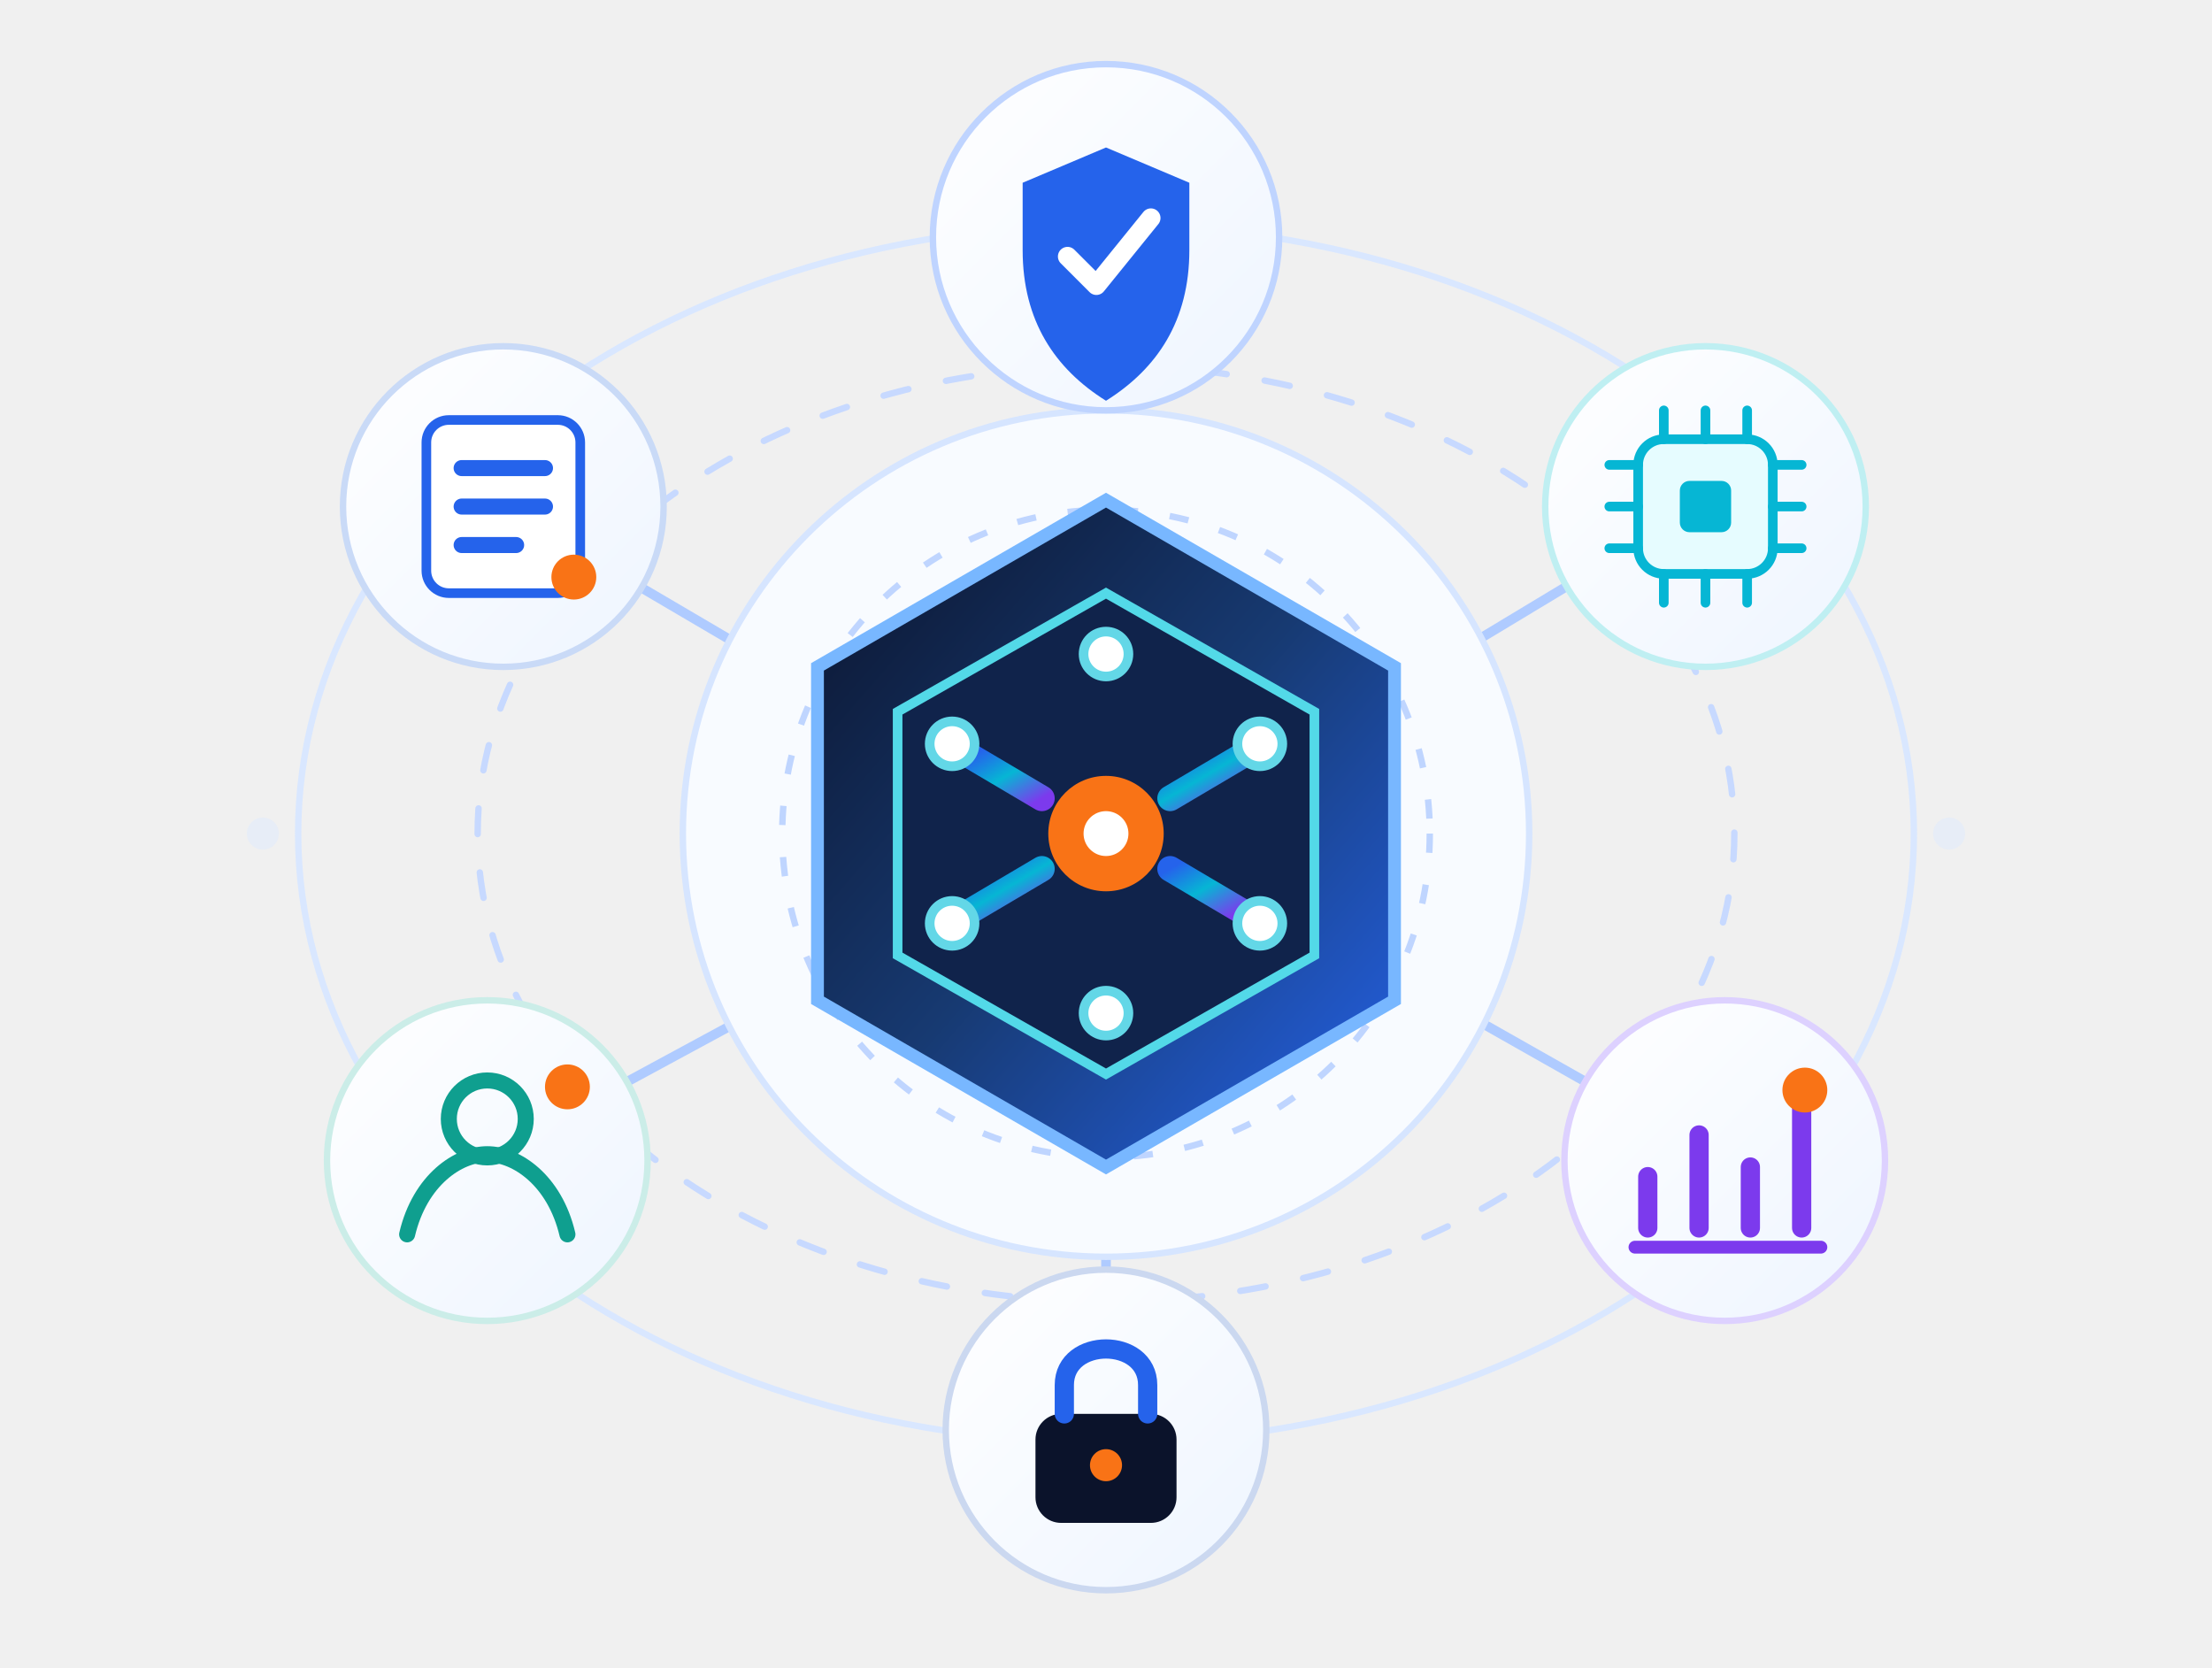
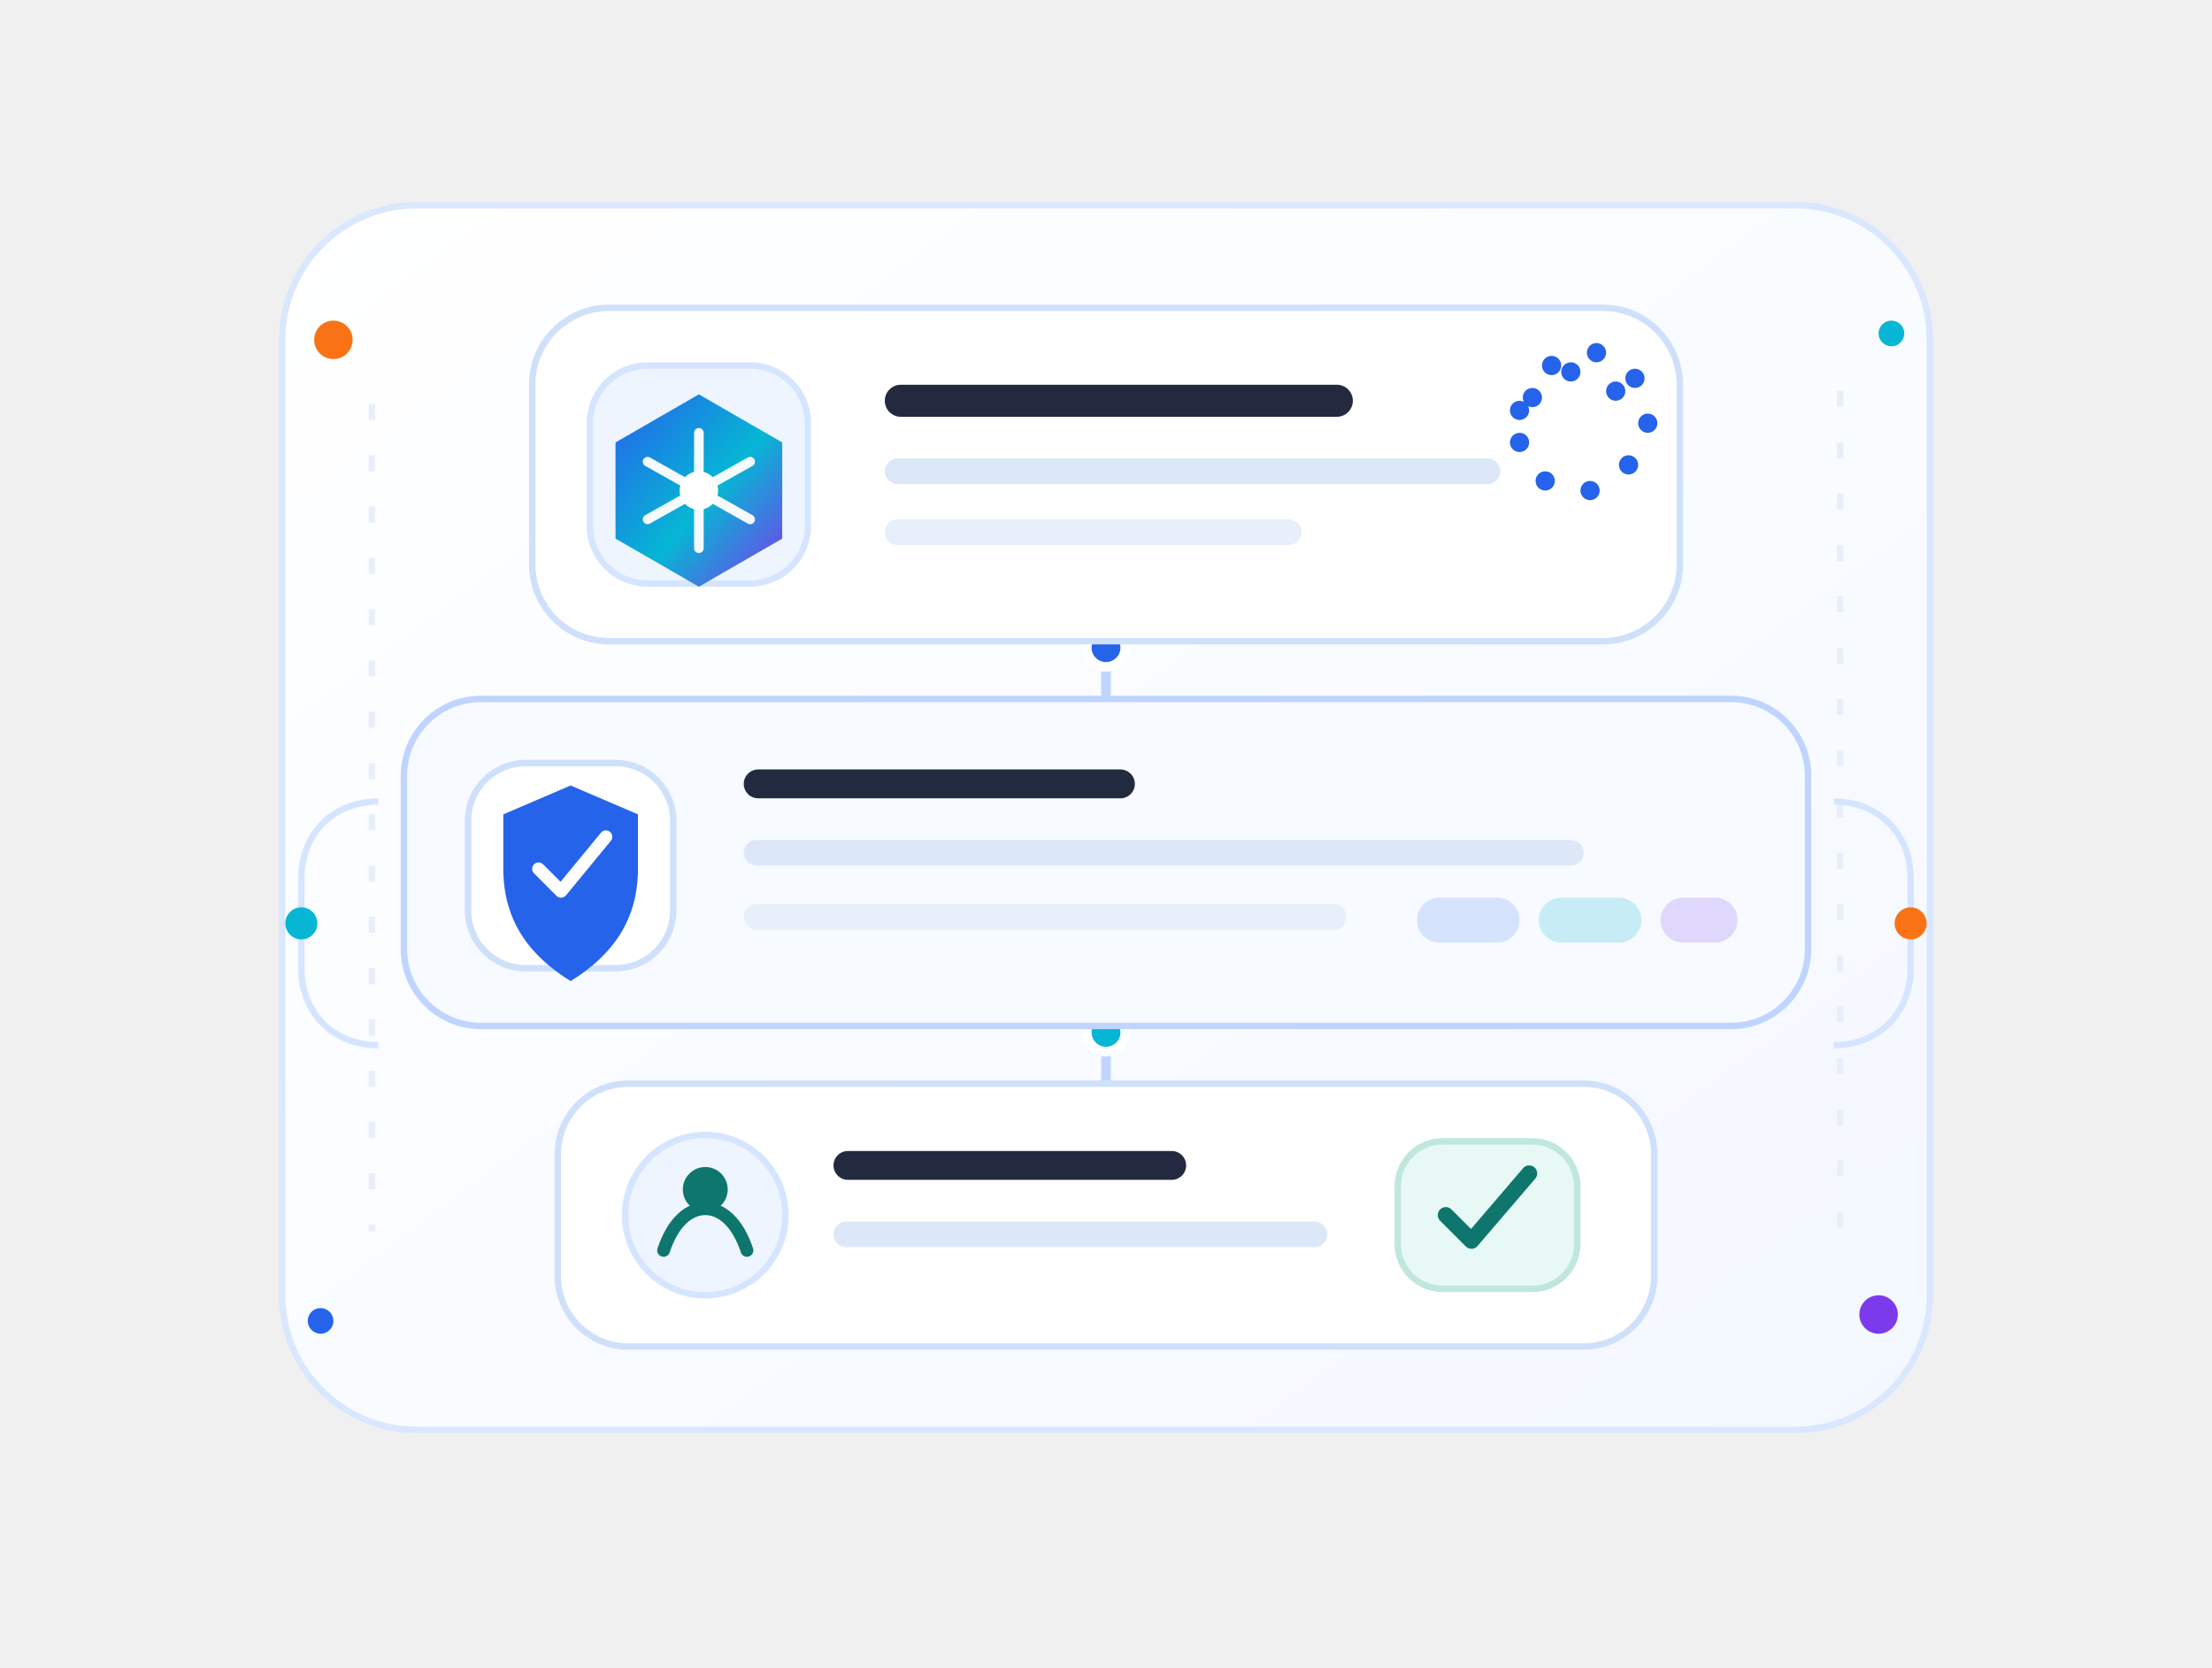
<svg xmlns="http://www.w3.org/2000/svg" width="690" height="520" viewBox="0 0 690 520" preserveAspectRatio="xMidYMid meet" shape-rendering="geometricPrecision" role="img" aria-labelledby="title desc">
  <defs>
-     <linearGradient id="hub" x1="0" y1="0" x2="1" y2="1">
-       <stop stop-color="#0B132B" />
-       <stop offset=".5" stop-color="#173A72" />
-       <stop offset="1" stop-color="#2563EB" />
+     <linearGradient id="panel" x1="0" y1="0" x2="1" y2="1">
+       <stop stop-color="#FFFFFF" />
+       <stop offset="1" stop-color="#F3F8FF" />
    </linearGradient>
-     <linearGradient id="brand" x1="0" y1="0" x2="1" y2="1">
+     <linearGradient id="core" x1="0" y1="0" x2="1" y2="1">
      <stop stop-color="#2563EB" />
-       <stop offset=".48" stop-color="#06B6D4" />
+       <stop offset=".55" stop-color="#06B6D4" />
      <stop offset="1" stop-color="#7C3AED" />
    </linearGradient>
-     <linearGradient id="softBlue" x1="0" y1="0" x2="1" y2="1">
-       <stop stop-color="#FFFFFF" />
-       <stop offset="1" stop-color="#EEF5FF" />
-     </linearGradient>
  </defs>
-   <g fill="none" stroke-linecap="round" stroke-linejoin="round" vector-effect="non-scaling-stroke">
-     <ellipse cx="345" cy="260" rx="252" ry="190" stroke="#D9E7FF" stroke-width="2" />
-     <ellipse cx="345" cy="260" rx="196" ry="146" stroke="#C7D9FF" stroke-width="2" stroke-dasharray="8 12" />
-     <path d="M345 78V150M530 158 452 205M538 362 455 315M345 442V370M152 361 237 315M157 158 237 205" stroke="#AFCBFF" stroke-width="3" />
+   <rect x="88" y="64" width="514" height="382" rx="42" fill="url(#panel)" stroke="#D9E7FF" stroke-width="2" />
+   <path d="M116 126V384" stroke="#E7EFFB" stroke-width="2" stroke-dasharray="5 11" />
+   <path d="M574 122V388" stroke="#E7EFFB" stroke-width="2" stroke-dasharray="5 11" />
+   <circle cx="104" cy="106" r="6" fill="#F97316" />
+   <circle cx="586" cy="410" r="6" fill="#7C3AED" />
+   <circle cx="590" cy="104" r="4" fill="#06B6D4" />
+   <circle cx="100" cy="412" r="4" fill="#2563EB" />
+   <path d="M345 168V352" stroke="#BFD5FF" stroke-width="3" />
+   <circle cx="345" cy="202" r="6" fill="#2563EB" stroke="#FFFFFF" stroke-width="3" />
+   <circle cx="345" cy="322" r="6" fill="#06B6D4" stroke="#FFFFFF" stroke-width="3" />
+   <rect x="166" y="96" width="358" height="104" rx="24" fill="#FFFFFF" stroke="#CFE0FB" stroke-width="2" />
+   <rect x="184" y="114" width="68" height="68" rx="18" fill="#EEF5FF" stroke="#D6E5FF" stroke-width="2" />
+   <path d="M218 123 244 138v30l-26 15-26-15v-30Z" fill="url(#core)" />
+   <path d="M218 135v36M202 144l32 18M234 144l-32 18" stroke="#FFFFFF" stroke-width="3" stroke-linecap="round" opacity=".95" />
+   <circle cx="218" cy="153" r="6" fill="#FFFFFF" />
+   <rect x="276" y="120" width="146" height="10" rx="5" fill="#0B132B" opacity=".9" />
+   <rect x="276" y="143" width="192" height="8" rx="4" fill="#DCE8F8" />
+   <rect x="276" y="162" width="130" height="8" rx="4" fill="#E7EFFB" />
+   <g fill="#2563EB">
+     <circle cx="474" cy="128" r="3" />
+     <circle cx="484" cy="114" r="3" />
+     <circle cx="498" cy="110" r="3" />
+     <circle cx="510" cy="118" r="3" />
+     <circle cx="514" cy="132" r="3" />
+     <circle cx="508" cy="145" r="3" />
+     <circle cx="496" cy="153" r="3" />
+     <circle cx="482" cy="150" r="3" />
+     <circle cx="474" cy="138" r="3" />
+     <circle cx="478" cy="124" r="3" />
+     <circle cx="490" cy="116" r="3" />
+     <circle cx="504" cy="122" r="3" />
  </g>
-   <g opacity=".45" fill="#DCE9FF">
-     <circle cx="345" cy="40" r="5" />
-     <circle cx="608" cy="260" r="5" />
-     <circle cx="345" cy="480" r="5" />
-     <circle cx="82" cy="260" r="5" />
-   </g>
-   <g transform="translate(345 260)">
-     <circle r="132" fill="#F8FBFF" stroke="#D6E5FF" stroke-width="2" />
-     <circle r="101" fill="none" stroke="#BFD5FF" stroke-width="2" stroke-dasharray="6 10" />
-     <path d="M0-104 90-52v104L0 104-90 52V-52Z" fill="url(#hub)" stroke="#78B7FF" stroke-width="4" />
-     <path d="M0-75 65-38v76L0 75-65 38V-38Z" fill="#10234B" stroke="#53D9E8" stroke-width="3" />
-     <circle r="18" fill="#F97316" />
-     <circle r="7" fill="#FFFFFF" />
-     <g fill="none" stroke="url(#brand)" stroke-width="8" stroke-linecap="round">
-       <path d="M0-48V-22" />
-       <path d="M42-24 20-11" />
-       <path d="M42 24 20 11" />
-       <path d="M0 48V22" />
-       <path d="M-42 24-20 11" />
-       <path d="M-42-24-20-11" />
-     </g>
-     <g fill="#FFFFFF" stroke="#63D7E7" stroke-width="3">
-       <circle cy="-56" r="7" />
-       <circle cx="48" cy="-28" r="7" />
-       <circle cx="48" cy="28" r="7" />
-       <circle cy="56" r="7" />
-       <circle cx="-48" cy="28" r="7" />
-       <circle cx="-48" cy="-28" r="7" />
-     </g>
-   </g>
-   <g transform="translate(345 74)">
-     <circle r="54" fill="url(#softBlue)" stroke="#BFD4FF" stroke-width="2" />
-     <path d="M0-28 26-17v21c0 22-10 37-26 47C-16 41-26 26-26 4v-21Z" fill="#2563EB" />
-     <path d="m-12 6 9 9 17-21" fill="none" stroke="#FFFFFF" stroke-width="6" stroke-linecap="round" stroke-linejoin="round" />
-   </g>
-   <g transform="translate(532 158)">
-     <circle r="50" fill="url(#softBlue)" stroke="#BFEFF2" stroke-width="2" />
-     <rect x="-21" y="-21" width="42" height="42" rx="8" fill="#E6FCFF" stroke="#06B6D4" stroke-width="3" />
-     <rect x="-8" y="-8" width="16" height="16" rx="3" fill="#06B6D4" />
-     <g stroke="#06B6D4" stroke-width="3" stroke-linecap="round">
-       <path d="M-30-13h9M-30 0h9M-30 13h9M21-13h9M21 0h9M21 13h9M-13-30v9M0-30v9M13-30v9M-13 21v9M0 21v9M13 21v9" />
-     </g>
-   </g>
-   <g transform="translate(538 362)">
-     <circle r="50" fill="url(#softBlue)" stroke="#DDD1FF" stroke-width="2" />
-     <path d="M-24 21V5M-8 21V-8M8 21V2M24 21V-20" stroke="#7C3AED" stroke-width="6" stroke-linecap="round" />
-     <path d="M-28 27h58" stroke="#7C3AED" stroke-width="4" stroke-linecap="round" />
-     <circle cx="25" cy="-22" r="7" fill="#F97316" />
-   </g>
-   <g transform="translate(345 446)">
-     <circle r="50" fill="url(#softBlue)" stroke="#CBD8F0" stroke-width="2" />
-     <rect x="-22" y="-5" width="44" height="34" rx="8" fill="#0B132B" />
-     <path d="M-13-5v-9c0-15 26-15 26 0v9" fill="none" stroke="#2563EB" stroke-width="6" stroke-linecap="round" />
-     <circle cy="11" r="5" fill="#F97316" />
-   </g>
-   <g transform="translate(152 362)">
-     <circle r="50" fill="url(#softBlue)" stroke="#CBEDE8" stroke-width="2" />
-     <circle cy="-13" r="12" fill="none" stroke="#0F9F8F" stroke-width="5" />
-     <path d="M-25 23c4-17 16-25 25-25s21 8 25 25" fill="none" stroke="#0F9F8F" stroke-width="5" stroke-linecap="round" />
-     <circle cx="25" cy="-23" r="7" fill="#F97316" />
-   </g>
-   <g transform="translate(157 158)">
-     <circle r="50" fill="url(#softBlue)" stroke="#C9DAF7" stroke-width="2" />
-     <rect x="-24" y="-27" width="48" height="54" rx="7" fill="#FFFFFF" stroke="#2563EB" stroke-width="3" />
-     <path d="M-13-12h26M-13 0h26M-13 12h17" stroke="#2563EB" stroke-width="5" stroke-linecap="round" />
-     <circle cx="22" cy="22" r="7" fill="#F97316" />
-   </g>
+   <rect x="126" y="218" width="438" height="102" rx="24" fill="#F7FAFF" stroke="#BFD5FF" stroke-width="2" />
+   <rect x="146" y="238" width="64" height="64" rx="18" fill="#FFFFFF" stroke="#CFE0FB" stroke-width="2" />
+   <path d="M178 245 199 254v17c0 16-8 27-21 35-13-8-21-19-21-35v-17Z" fill="#2563EB" />
+   <path d="m168 271 7 7 14-17" fill="none" stroke="#FFFFFF" stroke-width="4" stroke-linecap="round" stroke-linejoin="round" />
+   <rect x="232" y="240" width="122" height="9" rx="4.5" fill="#0B132B" opacity=".9" />
+   <rect x="232" y="262" width="262" height="8" rx="4" fill="#DCE8F8" />
+   <rect x="232" y="282" width="188" height="8" rx="4" fill="#E7EFFB" />
+   <rect x="442" y="280" width="32" height="14" rx="7" fill="#2563EB" opacity=".16" />
+   <rect x="480" y="280" width="32" height="14" rx="7" fill="#06B6D4" opacity=".2" />
+   <rect x="518" y="280" width="24" height="14" rx="7" fill="#7C3AED" opacity=".18" />
+   <rect x="174" y="338" width="342" height="82" rx="22" fill="#FFFFFF" stroke="#CFE0FB" stroke-width="2" />
+   <circle cx="220" cy="379" r="25" fill="#EEF5FF" stroke="#D6E5FF" stroke-width="2" />
+   <circle cx="220" cy="371" r="7" fill="#0F766E" />
+   <path d="M207 390c3-9 8-13 13-13s10 4 13 13" fill="none" stroke="#0F766E" stroke-width="4" stroke-linecap="round" />
+   <rect x="260" y="359" width="110" height="9" rx="4.5" fill="#0B132B" opacity=".9" />
+   <rect x="260" y="381" width="154" height="8" rx="4" fill="#DCE8F8" />
+   <rect x="436" y="356" width="56" height="46" rx="14" fill="#E8F8F5" stroke="#BFE7DE" stroke-width="2" />
+   <path d="m451 379 8 8 18-21" fill="none" stroke="#0F766E" stroke-width="5" stroke-linecap="round" stroke-linejoin="round" />
+   <path d="M118 250c-14 0-24 10-24 24v28c0 14 10 24 24 24" fill="none" stroke="#D6E5FF" stroke-width="2" />
+   <path d="M572 250c14 0 24 10 24 24v28c0 14-10 24-24 24" fill="none" stroke="#D6E5FF" stroke-width="2" />
+   <circle cx="94" cy="288" r="5" fill="#06B6D4" />
+   <circle cx="596" cy="288" r="5" fill="#F97316" />
</svg>
